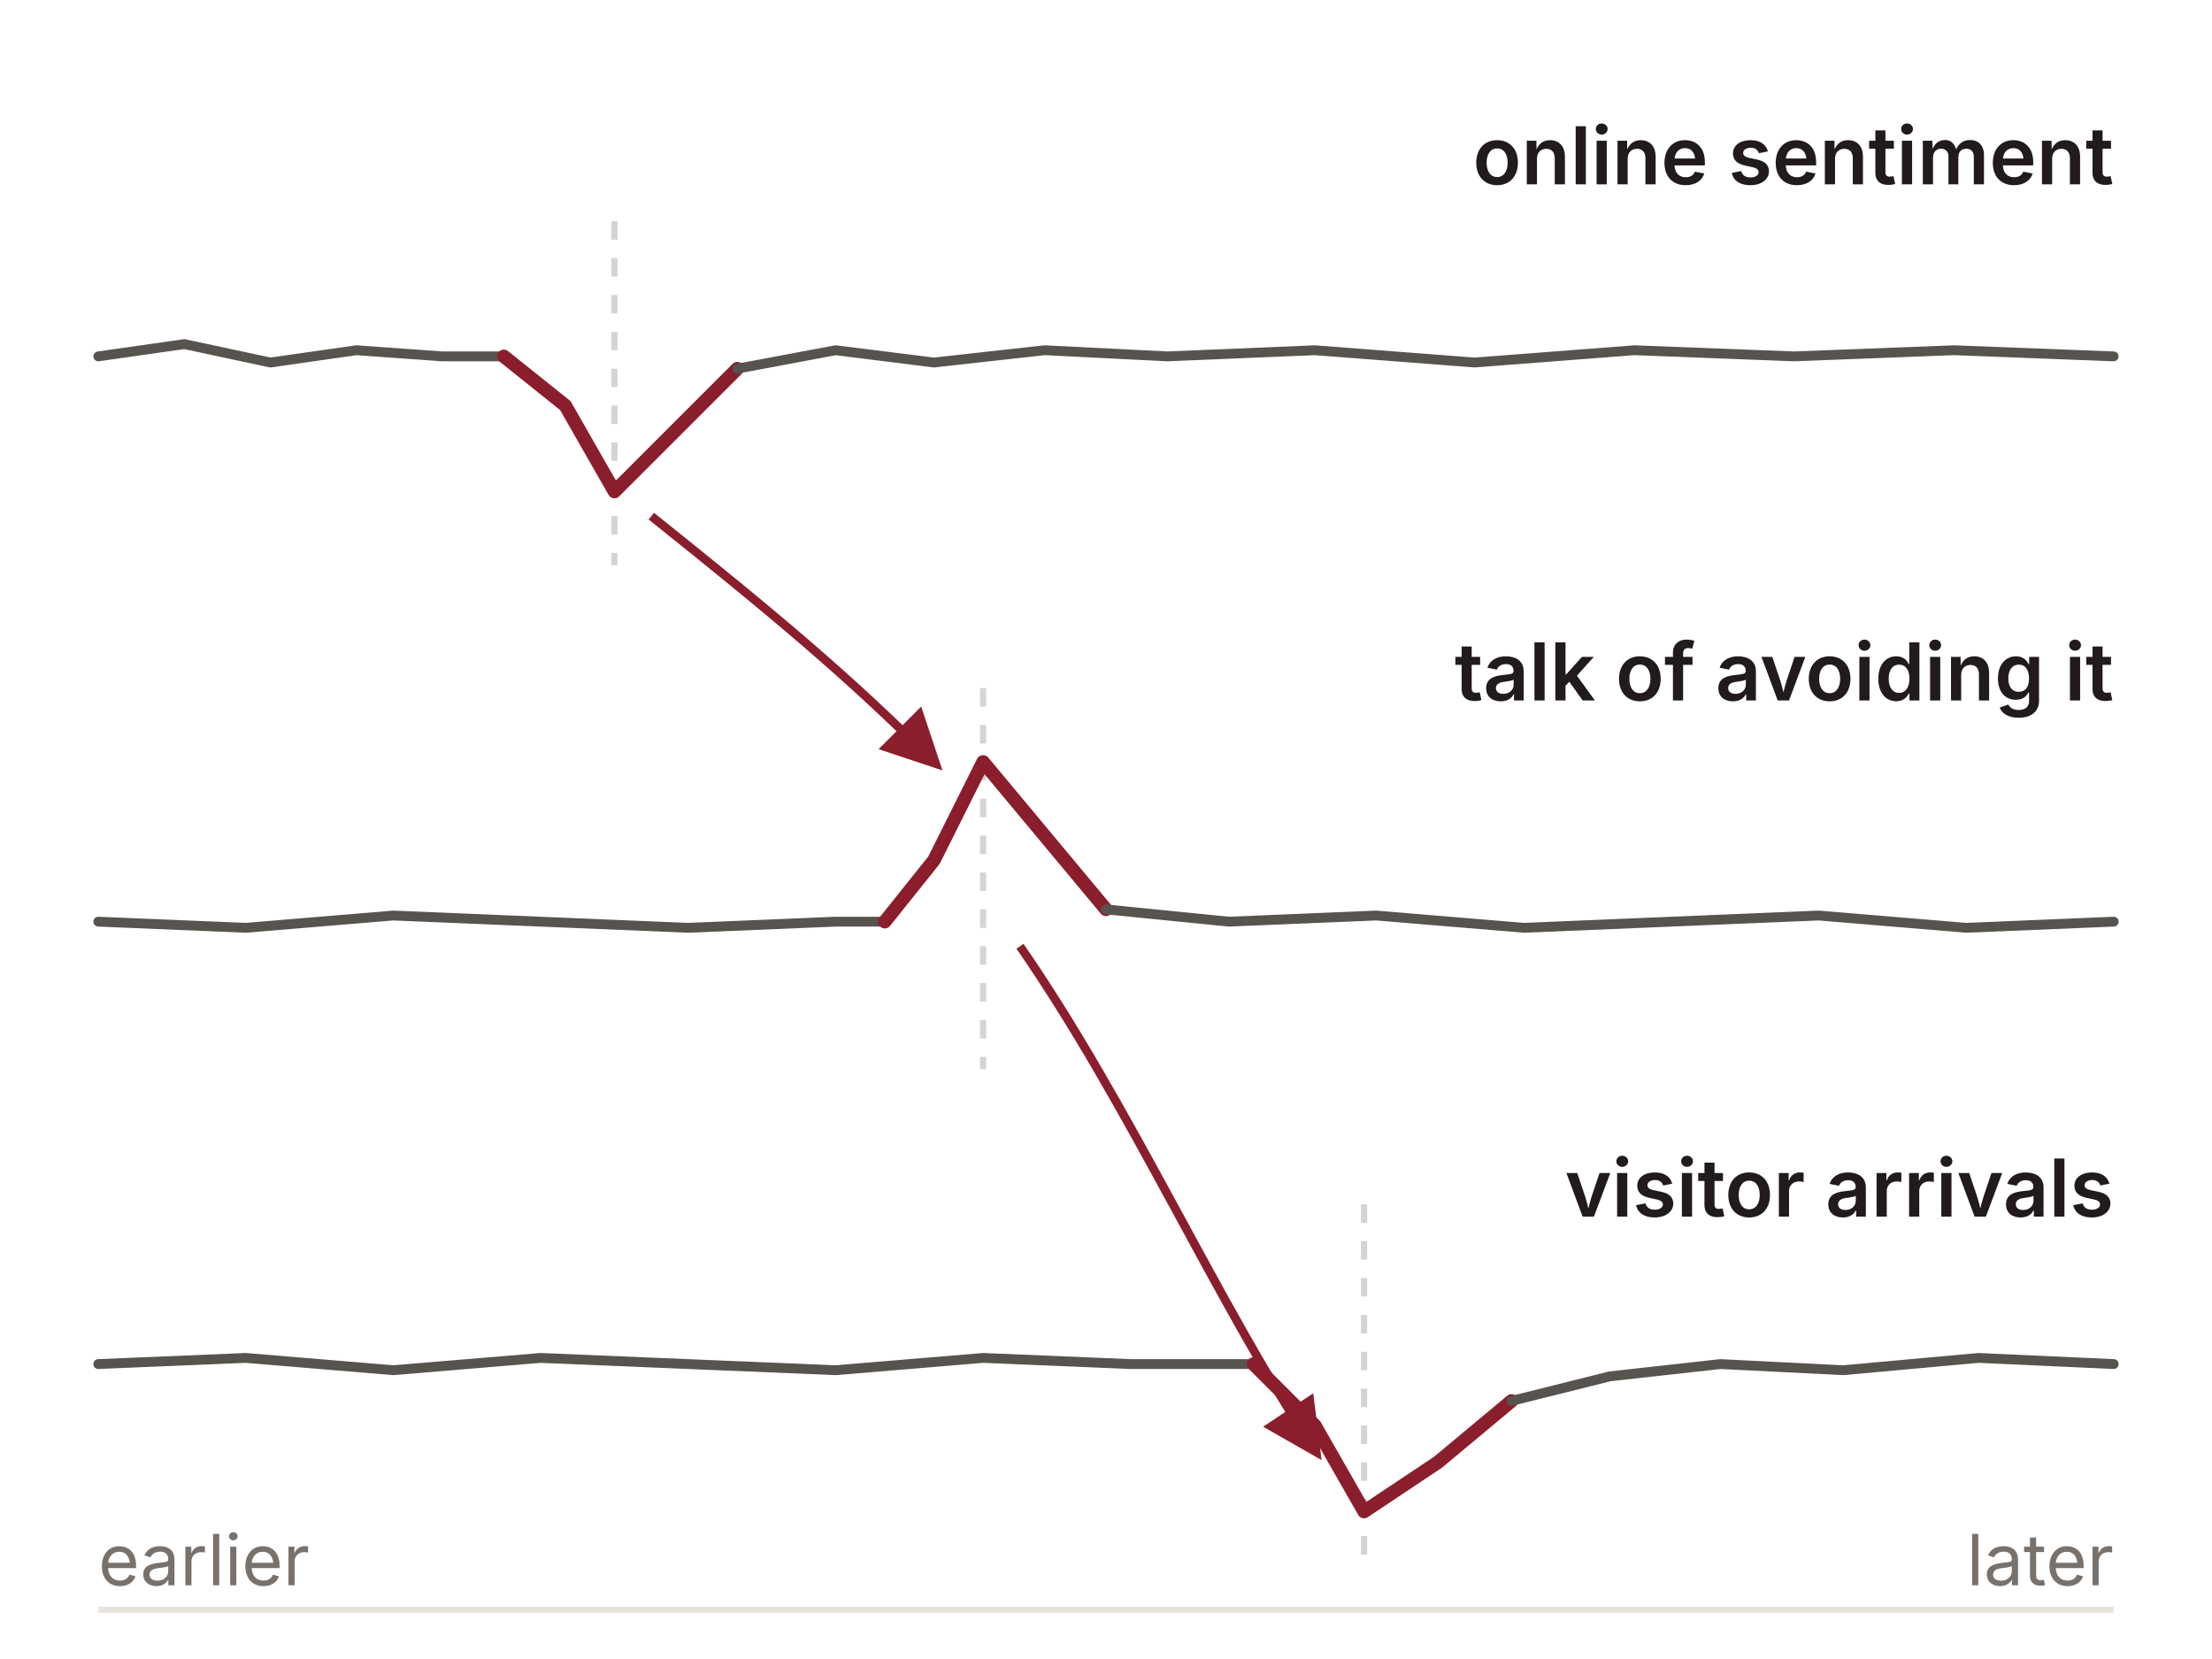
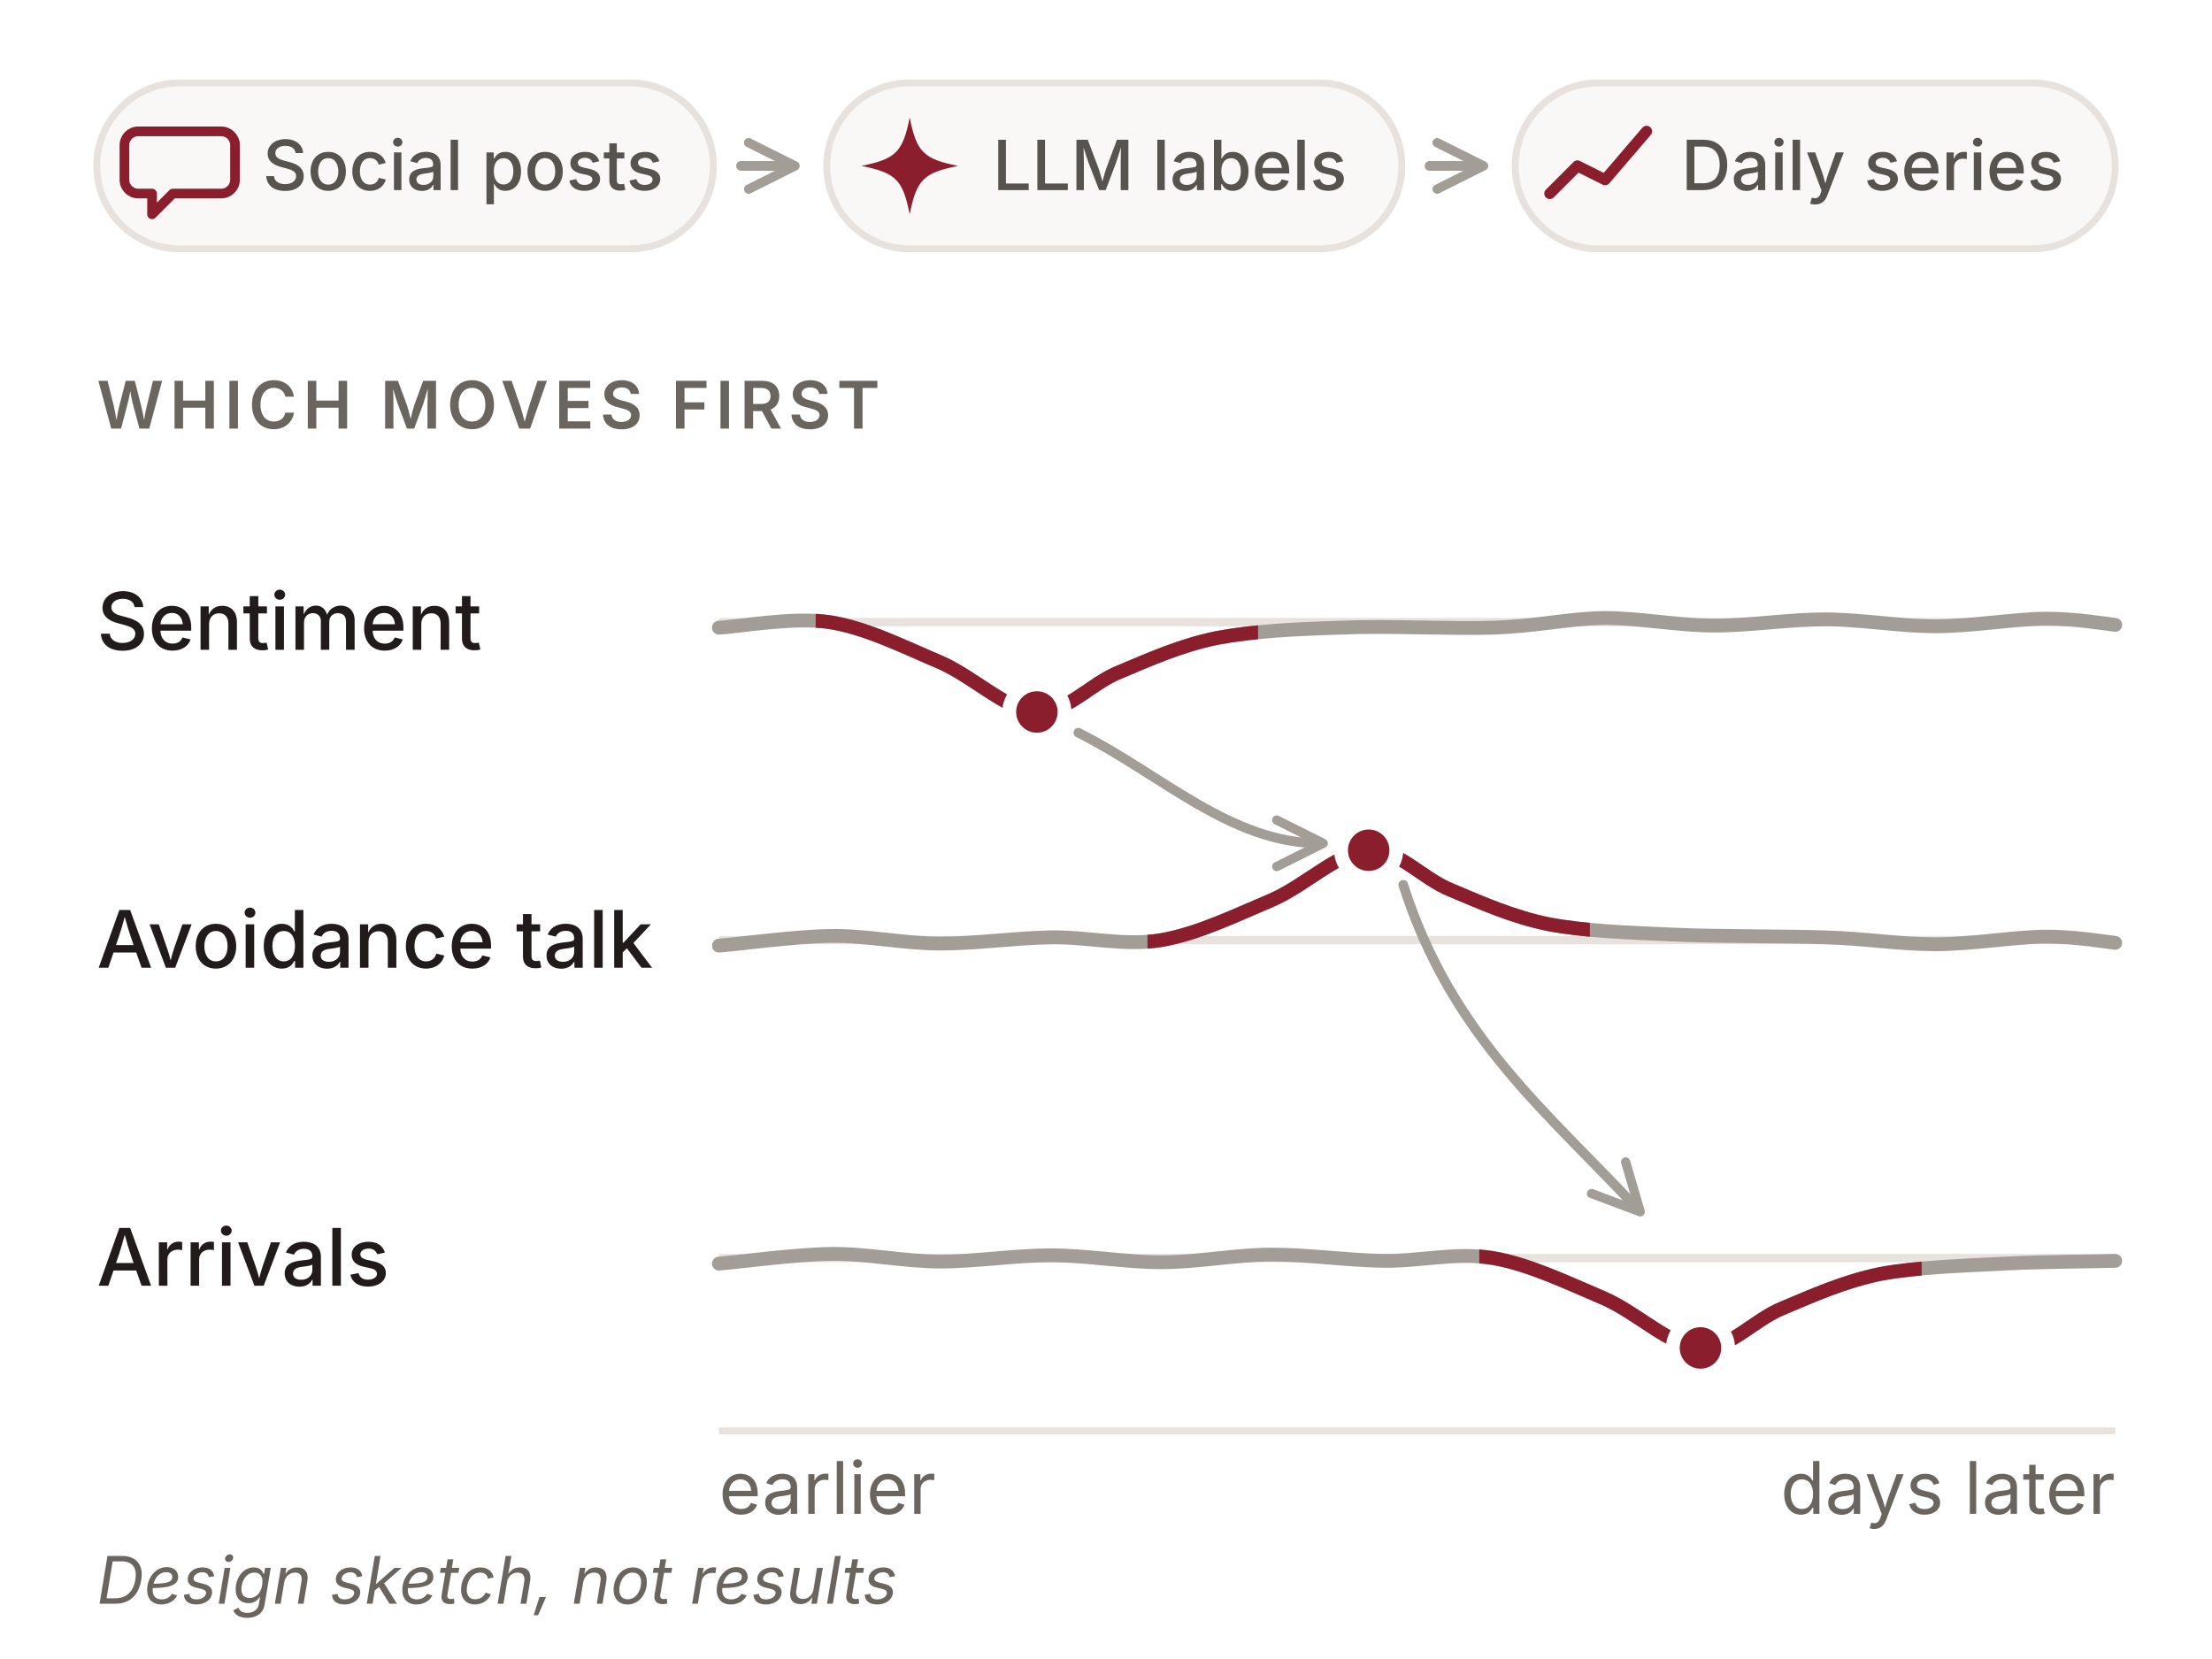
- <svg xmlns="http://www.w3.org/2000/svg" viewBox="0 0 360 270" role="img" aria-labelledby="t d">
+ <svg xmlns="http://www.w3.org/2000/svg" viewBox="0 0 320 240" role="img" aria-labelledby="t d">
  <style>
-     .h{font:600 13px Inter,Helvetica,Arial,sans-serif;fill:#211b1c}
-     .m{font:400 11.5px Inter,Helvetica,Arial,sans-serif;fill:#78716c}
-     .s{fill:none;stroke:#57534e;stroke-width:1.6;stroke-linejoin:round;stroke-linecap:round}
-     .e{fill:none;stroke:#8b1e2d;stroke-width:2.2;stroke-linejoin:round;stroke-linecap:round}
-     .g{stroke:#d6d3d1;stroke-width:1;stroke-dasharray:3 3}
-     .a{fill:none;stroke:#8b1e2d;stroke-width:1.4}
+     text{font-family:Inter,-apple-system,'Segoe UI',Helvetica,Arial,sans-serif}
+     .hd{font-size:9.5px;font-weight:600;letter-spacing:.09em;fill:#6b6560}
+     .lb{font-size:11.5px;font-weight:500;fill:#211b1c}
+     .sm{font-size:10.5px;fill:#57534e}
+     .mu{font-size:10.5px;fill:#6b6560}
+     .cs{font-size:10px;font-weight:500;fill:#57534e}
+     .ft{font-size:9.5px;font-style:italic;fill:#6b6560}
  </style>
  <defs>
-     <marker id="arrow" viewBox="0 0 10 10" refX="8" refY="5" markerWidth="7" markerHeight="7" orient="auto-start-reverse">
-       <path d="M0,0 L10,5 L0,10 z" fill="#8b1e2d" />
+     <marker id="ah" viewBox="0 0 10 10" refX="8.5" refY="5" markerWidth="6" markerHeight="6" orient="auto-start-reverse">
+       <path d="M1,1 L9,5 L1,9" fill="none" stroke="#a39d97" stroke-width="1.6" stroke-linecap="round" stroke-linejoin="round" />
    </marker>
+     <clipPath id="ev0">
+       <rect x="118" y="68" width="64" height="44" />
+     </clipPath>
+     <clipPath id="ev1">
+       <rect x="166" y="114" width="64" height="44" />
+     </clipPath>
+     <clipPath id="ev2">
+       <rect x="214" y="160" width="64" height="44" />
+     </clipPath>
  </defs>
-   <rect width="360" height="270" fill="#ffffff" />
-   <line class="g" x1="100" y1="36" x2="100" y2="92" />
-   <line class="g" x1="160" y1="112" x2="160" y2="174" />
-   <line class="g" x1="222" y1="196" x2="222" y2="254" />
-   <text class="h" x="344" y="30" text-anchor="end">online sentiment</text>
-   <polyline class="s" points="16,58 30,56 44,59 58,57 72,58 82,58" />
-   <polyline class="e" points="82,58 92,66 100,80 110,70 120,60" />
-   <polyline class="s" points="120,60 136,57 152,59 170,57 190,58 214,57 240,59 266,57 292,58 318,57 344,58" />
-   <text class="h" x="344" y="114" text-anchor="end">talk of avoiding it</text>
-   <polyline class="s" points="16,150 40,151 64,149 88,150 112,151 136,150 144,150" />
-   <polyline class="e" points="144,150 152,140 160,124 170,136 180,148" />
-   <polyline class="s" points="180,148 200,150 224,149 248,151 272,150 296,149 320,151 344,150" />
-   <text class="h" x="344" y="198" text-anchor="end">visitor arrivals</text>
-   <polyline class="s" points="16,222 40,221 64,223 88,221 112,222 136,223 160,221 184,222 204,222" />
-   <polyline class="e" points="204,222 214,232 222,246 234,238 246,228" />
-   <polyline class="s" points="246,228 262,224 280,222 300,223 322,221 344,222" />
-   <path class="a" d="M106,84 C126,100 138,110 152,124" marker-end="url(#arrow)" />
-   <path class="a" d="M166,154 C184,180 198,212 214,236" marker-end="url(#arrow)" />
-   <line x1="16" y1="262" x2="344" y2="262" stroke="#e7e4e0" stroke-width="1" />
-   <text class="m" x="16" y="258">earlier</text>
-   <text class="m" x="344" y="258" text-anchor="end">later</text>
+   <rect width="320" height="240" fill="#ffffff" />
+   <rect x="14" y="12" width="89.2" height="24" rx="12" fill="#faf8f6" stroke="#e7e2dd" />
+   <path d="M20,19 h12 a2,2 0 0 1 2,2 v5 a2,2 0 0 1 -2,2 h-7 l-3,3 v-3 h-2 a2,2 0 0 1 -2,-2 v-5 a2,2 0 0 1 2,-2 z" fill="none" stroke="#8b1e2d" stroke-width="1.4" stroke-linejoin="round" />
+   <text class="cs" x="38" y="27.5">Social posts</text>
+   <rect x="119.6" y="12" width="83.2" height="24" rx="12" fill="#faf8f6" stroke="#e7e2dd" />
+   <path d="M131.6,17 C132.6,22 133.6,23 138.6,24 C133.6,25 132.6,26 131.6,31 C130.6,26 129.6,25 124.6,24 C129.6,23 130.6,22 131.6,17 z" fill="#8b1e2d" />
+   <text class="cs" x="143.6" y="27.5">LLM labels</text>
+   <rect x="219.2" y="12" width="86.8" height="24" rx="12" fill="#faf8f6" stroke="#e7e2dd" />
+   <path d="M224.2,28 L228.2,24 L232.2,26 L238.2,19" fill="none" stroke="#8b1e2d" stroke-width="1.6" stroke-linecap="round" stroke-linejoin="round" />
+   <text class="cs" x="243.2" y="27.5">Daily series</text>
+   <path d="M107.2,24 H114.6" fill="none" stroke="#a39d97" stroke-width="1.4" stroke-linecap="round" marker-end="url(#ah)" />
+   <path d="M206.8,24 H214.2" fill="none" stroke="#a39d97" stroke-width="1.4" stroke-linecap="round" marker-end="url(#ah)" />
+   <text class="hd" x="14" y="62">WHICH MOVES FIRST</text>
+   <text class="lb" x="14" y="94">Sentiment</text>
+   <line x1="104" y1="90" x2="306" y2="90" stroke="#e7e2dd" stroke-width="1.2" />
+   <path d="M104,90.8 C106.7,90.7 114.7,89.2 120,90 C125.3,90.8 131,93.7 136,95.8 C141,98 145.7,102.8 150,103 C154.3,103.2 157.7,98.9 162,97.2 C166.3,95.4 170.7,93.4 176,92.3 C181.3,91.3 187.3,91 194,90.8 C200.7,90.5 209.7,91 216,90.8 C222.3,90.6 226.7,89.5 232,89.4 C237.3,89.4 242.7,90.5 248,90.5 C253.3,90.5 258.7,89.6 264,89.6 C269.3,89.6 274.7,90.6 280,90.6 C285.3,90.6 291.7,89.5 296,89.5 C300.3,89.5 304.3,90.2 306,90.4" fill="none" stroke="#a39d97" stroke-width="2" stroke-linecap="round" />
+   <path d="M104,90.8 C106.7,90.7 114.7,89.2 120,90 C125.3,90.8 131,93.7 136,95.8 C141,98 145.7,102.8 150,103 C154.3,103.2 157.7,98.9 162,97.2 C166.3,95.4 170.7,93.4 176,92.3 C181.3,91.3 187.3,91 194,90.8 C200.7,90.5 209.7,91 216,90.8 C222.3,90.6 226.7,89.5 232,89.4 C237.3,89.4 242.7,90.5 248,90.5 C253.3,90.5 258.7,89.6 264,89.6 C269.3,89.6 274.7,90.6 280,90.6 C285.3,90.6 291.7,89.5 296,89.5 C300.3,89.5 304.3,90.2 306,90.4" fill="none" stroke="#8b1e2d" stroke-width="2" stroke-linecap="round" clip-path="url(#ev0)" />
+   <text class="lb" x="14" y="140">Avoidance talk</text>
+   <line x1="104" y1="136" x2="306" y2="136" stroke="#e7e2dd" stroke-width="1.2" />
+   <path d="M104,136.8 C106.7,136.6 114.7,135.5 120,135.4 C125.3,135.3 130.7,136.5 136,136.5 C141.3,136.5 146.7,135.7 152,135.6 C157.3,135.5 162.7,136.9 168,136 C173.3,135.1 179,132.3 184,130.2 C189,128 193.7,123.2 198,123 C202.3,122.8 205.7,127.1 210,128.8 C214.3,130.6 218.7,132.6 224,133.7 C229.3,134.7 235.3,134.9 242,135.2 C248.7,135.5 257.7,135.4 264,135.6 C270.3,135.8 274.7,136.6 280,136.6 C285.3,136.6 291.7,135.5 296,135.5 C300.3,135.5 304.3,136.2 306,136.4" fill="none" stroke="#a39d97" stroke-width="2" stroke-linecap="round" />
+   <path d="M104,136.8 C106.7,136.6 114.7,135.5 120,135.4 C125.3,135.3 130.7,136.5 136,136.5 C141.3,136.5 146.7,135.7 152,135.6 C157.3,135.5 162.7,136.9 168,136 C173.3,135.1 179,132.3 184,130.2 C189,128 193.7,123.2 198,123 C202.3,122.8 205.7,127.1 210,128.8 C214.3,130.6 218.7,132.6 224,133.7 C229.3,134.7 235.3,134.9 242,135.2 C248.7,135.5 257.7,135.4 264,135.6 C270.3,135.8 274.7,136.6 280,136.6 C285.3,136.6 291.7,135.5 296,135.5 C300.3,135.5 304.3,136.2 306,136.4" fill="none" stroke="#8b1e2d" stroke-width="2" stroke-linecap="round" clip-path="url(#ev1)" />
+   <text class="lb" x="14" y="186">Arrivals</text>
+   <line x1="104" y1="182" x2="306" y2="182" stroke="#e7e2dd" stroke-width="1.2" />
+   <path d="M104,182.8 C106.7,182.6 114.7,181.5 120,181.4 C125.3,181.3 130.7,182.5 136,182.5 C141.3,182.5 146.7,181.6 152,181.6 C157.3,181.6 162.7,182.6 168,182.6 C173.3,182.6 178.7,181.5 184,181.5 C189.3,181.5 194.7,182.3 200,182.4 C205.3,182.5 210.7,181.1 216,182 C221.3,182.9 227,185.7 232,187.8 C237,190 241.7,194.8 246,195 C250.3,195.2 253.7,190.9 258,189.2 C262.3,187.4 266.7,185.4 272,184.3 C277.3,183.3 284.3,183.1 290,182.8 C295.7,182.5 303.3,182.5 306,182.4" fill="none" stroke="#a39d97" stroke-width="2" stroke-linecap="round" />
+   <path d="M104,182.8 C106.7,182.6 114.7,181.5 120,181.4 C125.3,181.3 130.7,182.5 136,182.5 C141.3,182.5 146.7,181.6 152,181.6 C157.3,181.6 162.7,182.6 168,182.6 C173.3,182.6 178.7,181.5 184,181.5 C189.3,181.5 194.7,182.3 200,182.4 C205.3,182.5 210.7,181.1 216,182 C221.3,182.9 227,185.7 232,187.8 C237,190 241.7,194.8 246,195 C250.3,195.2 253.7,190.9 258,189.2 C262.3,187.4 266.7,185.4 272,184.3 C277.3,183.3 284.3,183.1 290,182.8 C295.7,182.5 303.3,182.5 306,182.4" fill="none" stroke="#8b1e2d" stroke-width="2" stroke-linecap="round" clip-path="url(#ev2)" />
+   <path d="M156,106 C168,112 178,122 191,122" fill="none" stroke="#a39d97" stroke-width="1.4" stroke-linecap="round" marker-end="url(#ah)" />
+   <path d="M203,128 C210,150 224,161 237,175" fill="none" stroke="#a39d97" stroke-width="1.4" stroke-linecap="round" marker-end="url(#ah)" />
+   <circle cx="150" cy="103" r="4" fill="#8b1e2d" stroke="#ffffff" stroke-width="2" />
+   <circle cx="198" cy="123" r="4" fill="#8b1e2d" stroke="#ffffff" stroke-width="2" />
+   <circle cx="246" cy="195" r="4" fill="#8b1e2d" stroke="#ffffff" stroke-width="2" />
+   <line x1="104" y1="207" x2="306" y2="207" stroke="#e7e2dd" stroke-width="1" />
+   <text class="mu" x="104" y="219">earlier</text>
+   <text class="mu" x="306" y="219" text-anchor="end">days later</text>
+   <text class="ft" x="14" y="232">Design sketch, not results</text>
</svg>
